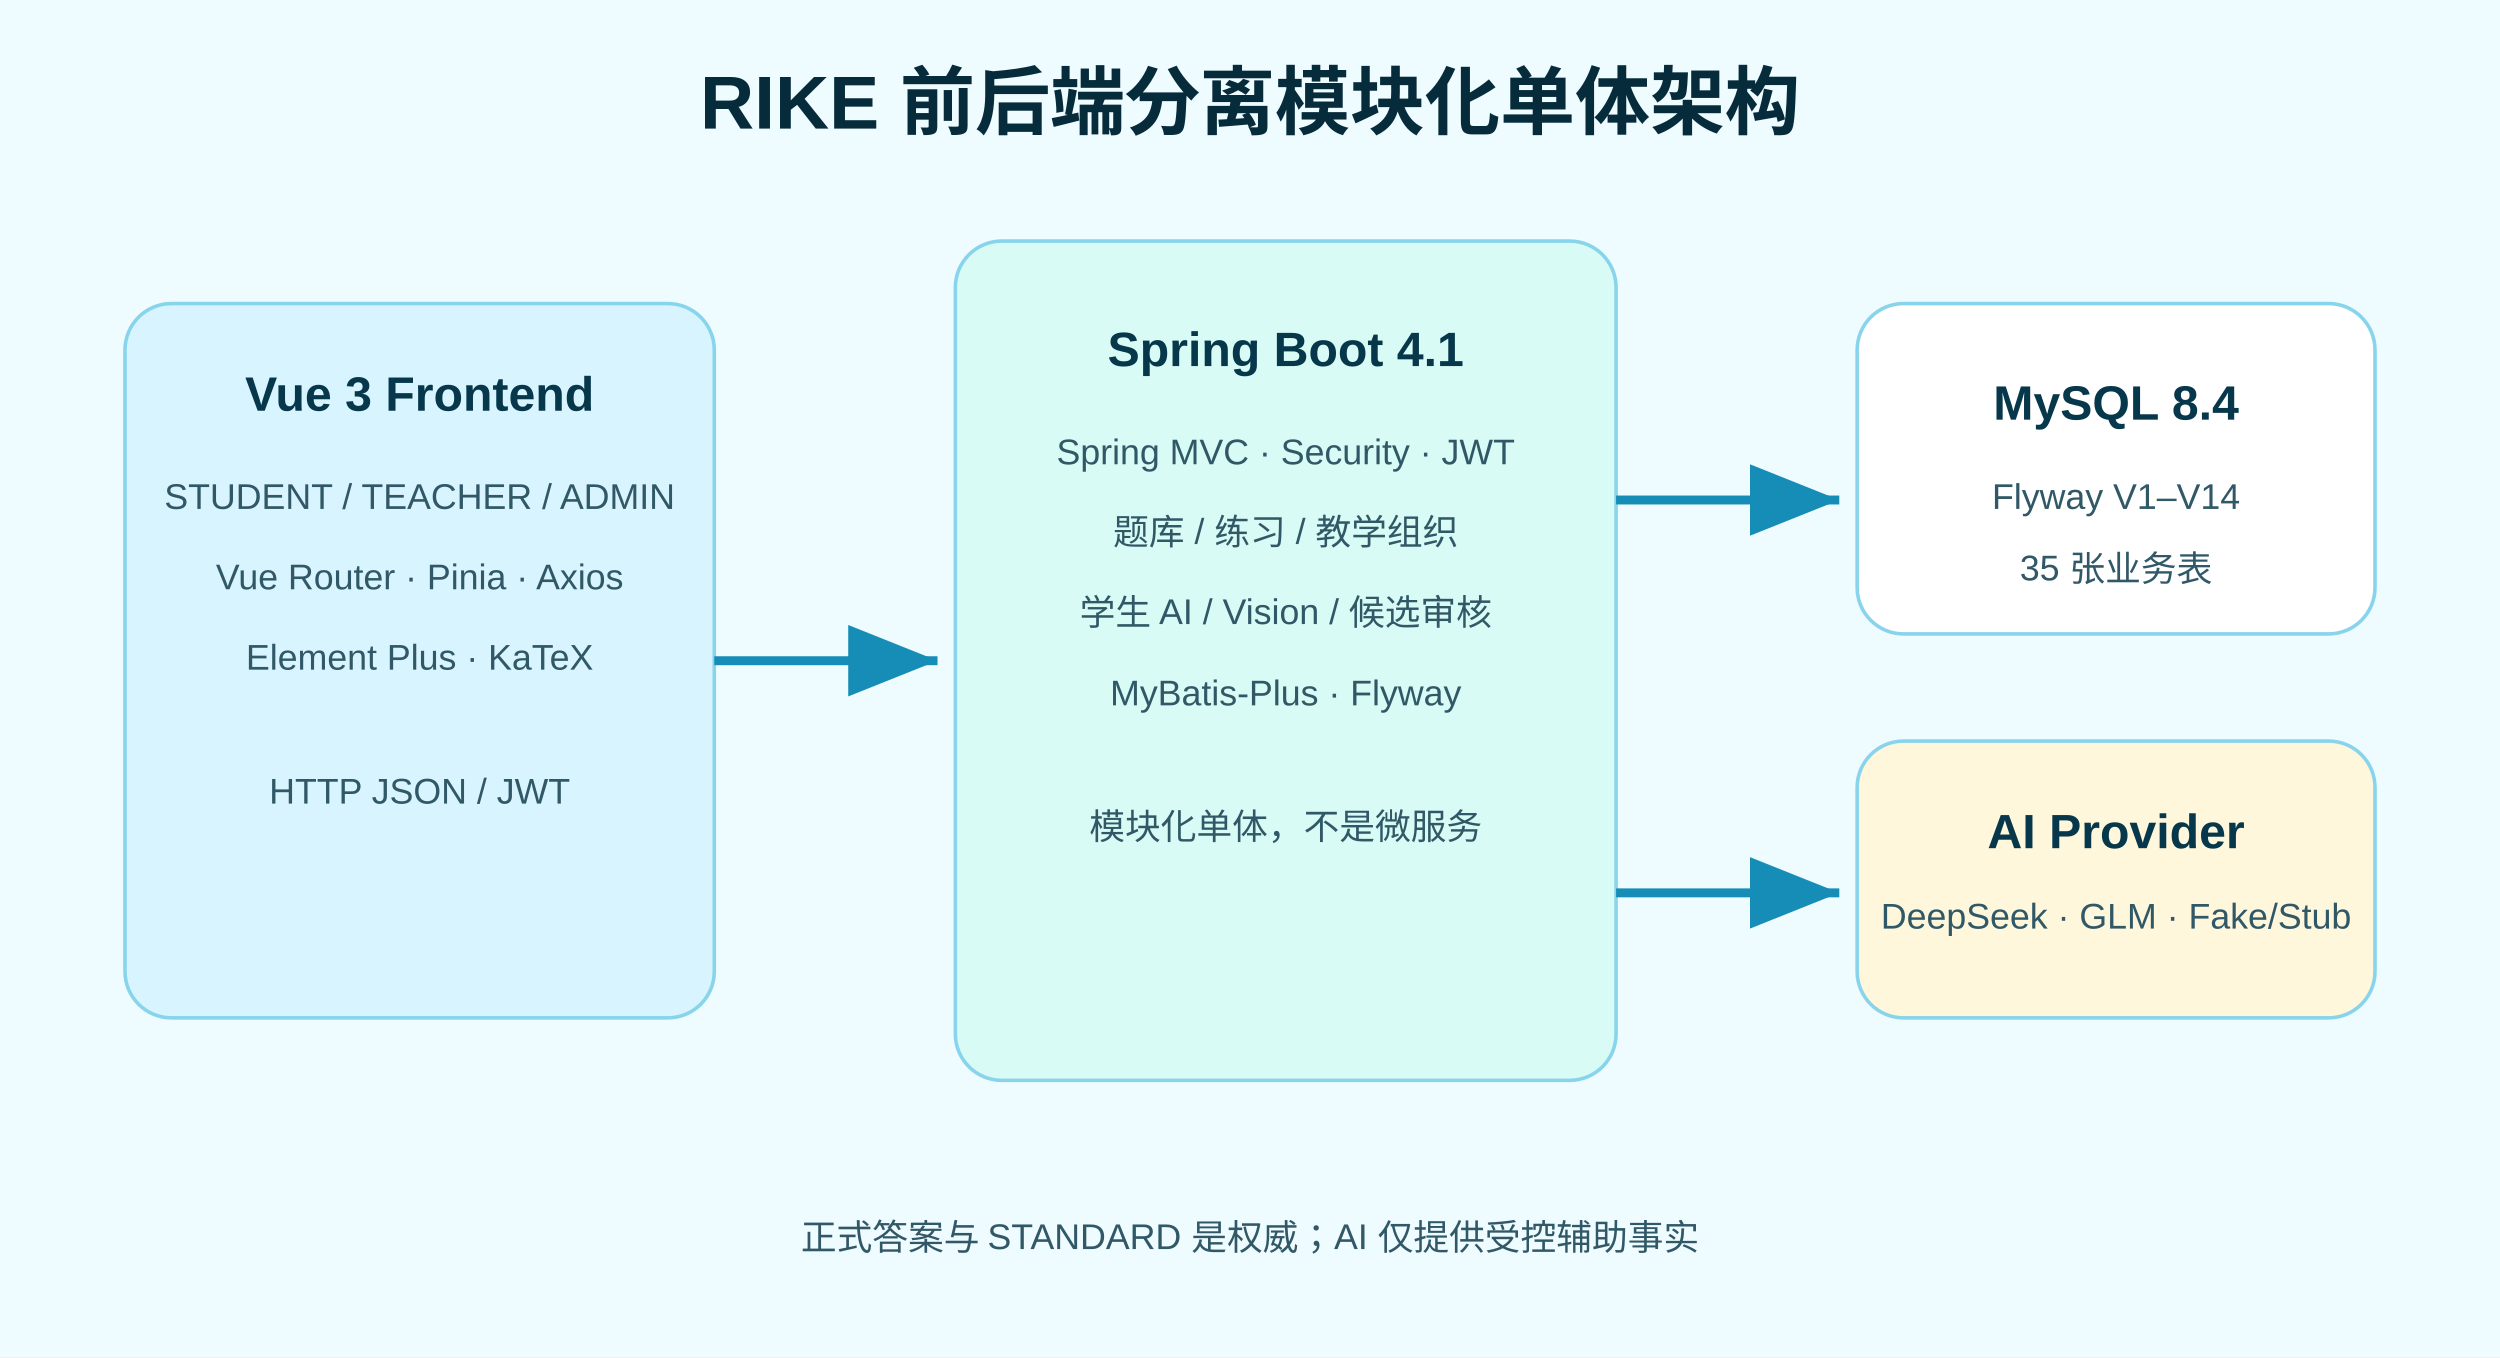
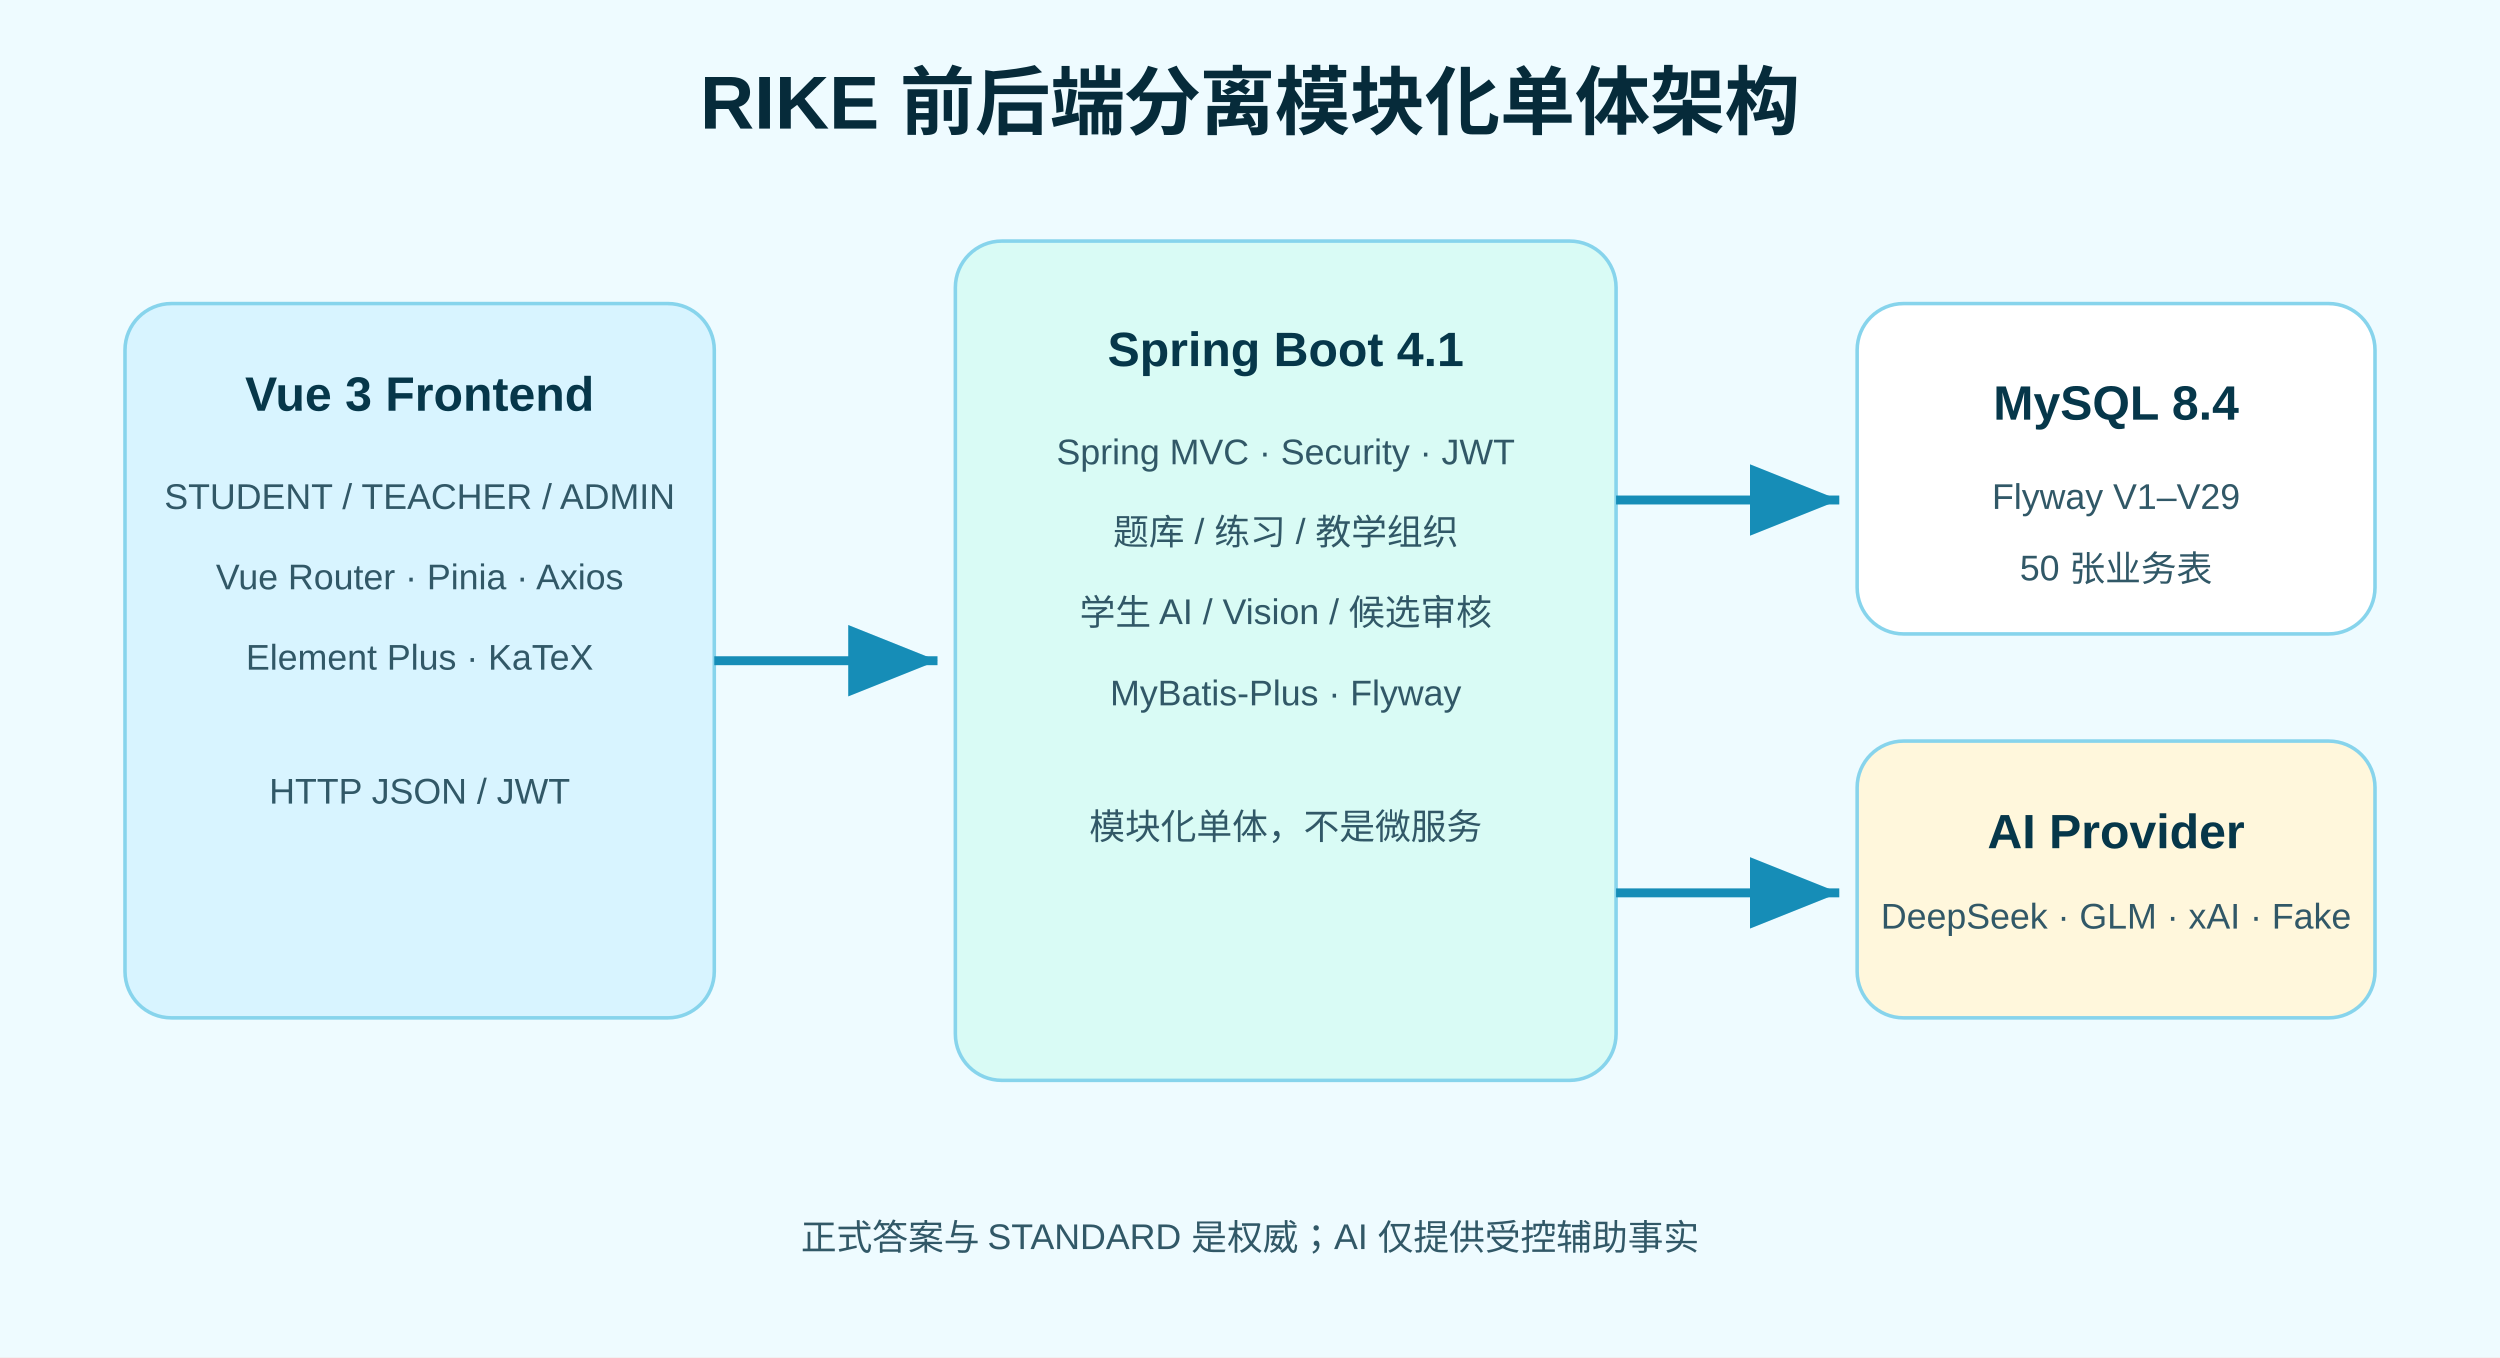
<svg xmlns="http://www.w3.org/2000/svg" width="1400" height="760" viewBox="0 0 1400 760">
  <rect width="1400" height="760" fill="#eefbff" />
  <style>.title{font:700 42px Arial,"Microsoft YaHei";fill:#062b3a}.h{font:700 27px Arial,"Microsoft YaHei";fill:#06374a}.t{font:20px Arial,"Microsoft YaHei";fill:#315867}.box{rx:26;stroke:#87d4ec;stroke-width:2}.arrow{stroke:#168db7;stroke-width:5;marker-end:url(#a)}</style>
  <defs>
    <marker id="a" markerWidth="12" markerHeight="12" refX="10" refY="4" orient="auto">
      <path d="M0,0 L10,4 L0,8 Z" fill="#168db7" />
    </marker>
  </defs>
  <text x="700" y="72" text-anchor="middle" class="title">RIKE 前后端分离模块化单体架构</text>
  <rect x="70" y="170" width="330" height="400" fill="#d8f4ff" class="box" />
  <text x="235" y="230" text-anchor="middle" class="h">Vue 3 Frontend</text>
  <text x="235" y="285" text-anchor="middle" class="t">STUDENT / TEACHER / ADMIN</text>
  <text x="235" y="330" text-anchor="middle" class="t">Vue Router · Pinia · Axios</text>
  <text x="235" y="375" text-anchor="middle" class="t">Element Plus · KaTeX</text>
  <text x="235" y="450" text-anchor="middle" class="t">HTTP JSON / JWT</text>
  <rect x="535" y="135" width="370" height="470" fill="#d9fbf5" class="box" />
  <text x="720" y="205" text-anchor="middle" class="h">Spring Boot 4.1</text>
  <text x="720" y="260" text-anchor="middle" class="t">Spring MVC · Security · JWT</text>
  <text x="720" y="305" text-anchor="middle" class="t">题库 / 练习 / 教学组织</text>
  <text x="720" y="350" text-anchor="middle" class="t">学生 AI / Vision / 候选审核</text>
  <text x="720" y="395" text-anchor="middle" class="t">MyBatis-Plus · Flyway</text>
  <text x="720" y="470" text-anchor="middle" class="t">模块化单体，不是微服务</text>
  <rect x="1040" y="170" width="290" height="185" fill="#fff" class="box" />
  <text x="1185" y="235" text-anchor="middle" class="h">MySQL 8.4</text>
-   <text x="1185" y="285" text-anchor="middle" class="t">Flyway V1–V14</text>
-   <text x="1185" y="325" text-anchor="middle" class="t">35 张业务表</text>
+   <text x="1185" y="285" text-anchor="middle" class="t">Flyway V1–V29</text>
+   <text x="1185" y="325" text-anchor="middle" class="t">50 张业务表</text>
  <rect x="1040" y="415" width="290" height="155" fill="#fff7dc" class="box" />
  <text x="1185" y="475" text-anchor="middle" class="h">AI Provider</text>
-   <text x="1185" y="520" text-anchor="middle" class="t">DeepSeek · GLM · Fake/Stub</text>
+   <text x="1185" y="520" text-anchor="middle" class="t">DeepSeek · GLM · xAI · Fake</text>
  <line x1="400" y1="370" x2="525" y2="370" class="arrow" />
  <line x1="905" y1="280" x2="1030" y2="280" class="arrow" />
  <line x1="905" y1="500" x2="1030" y2="500" class="arrow" />
  <text x="700" y="700" text-anchor="middle" class="t">正式答案与 STANDARD 是权威；AI 仅提供受控辅助事实</text>
</svg>
